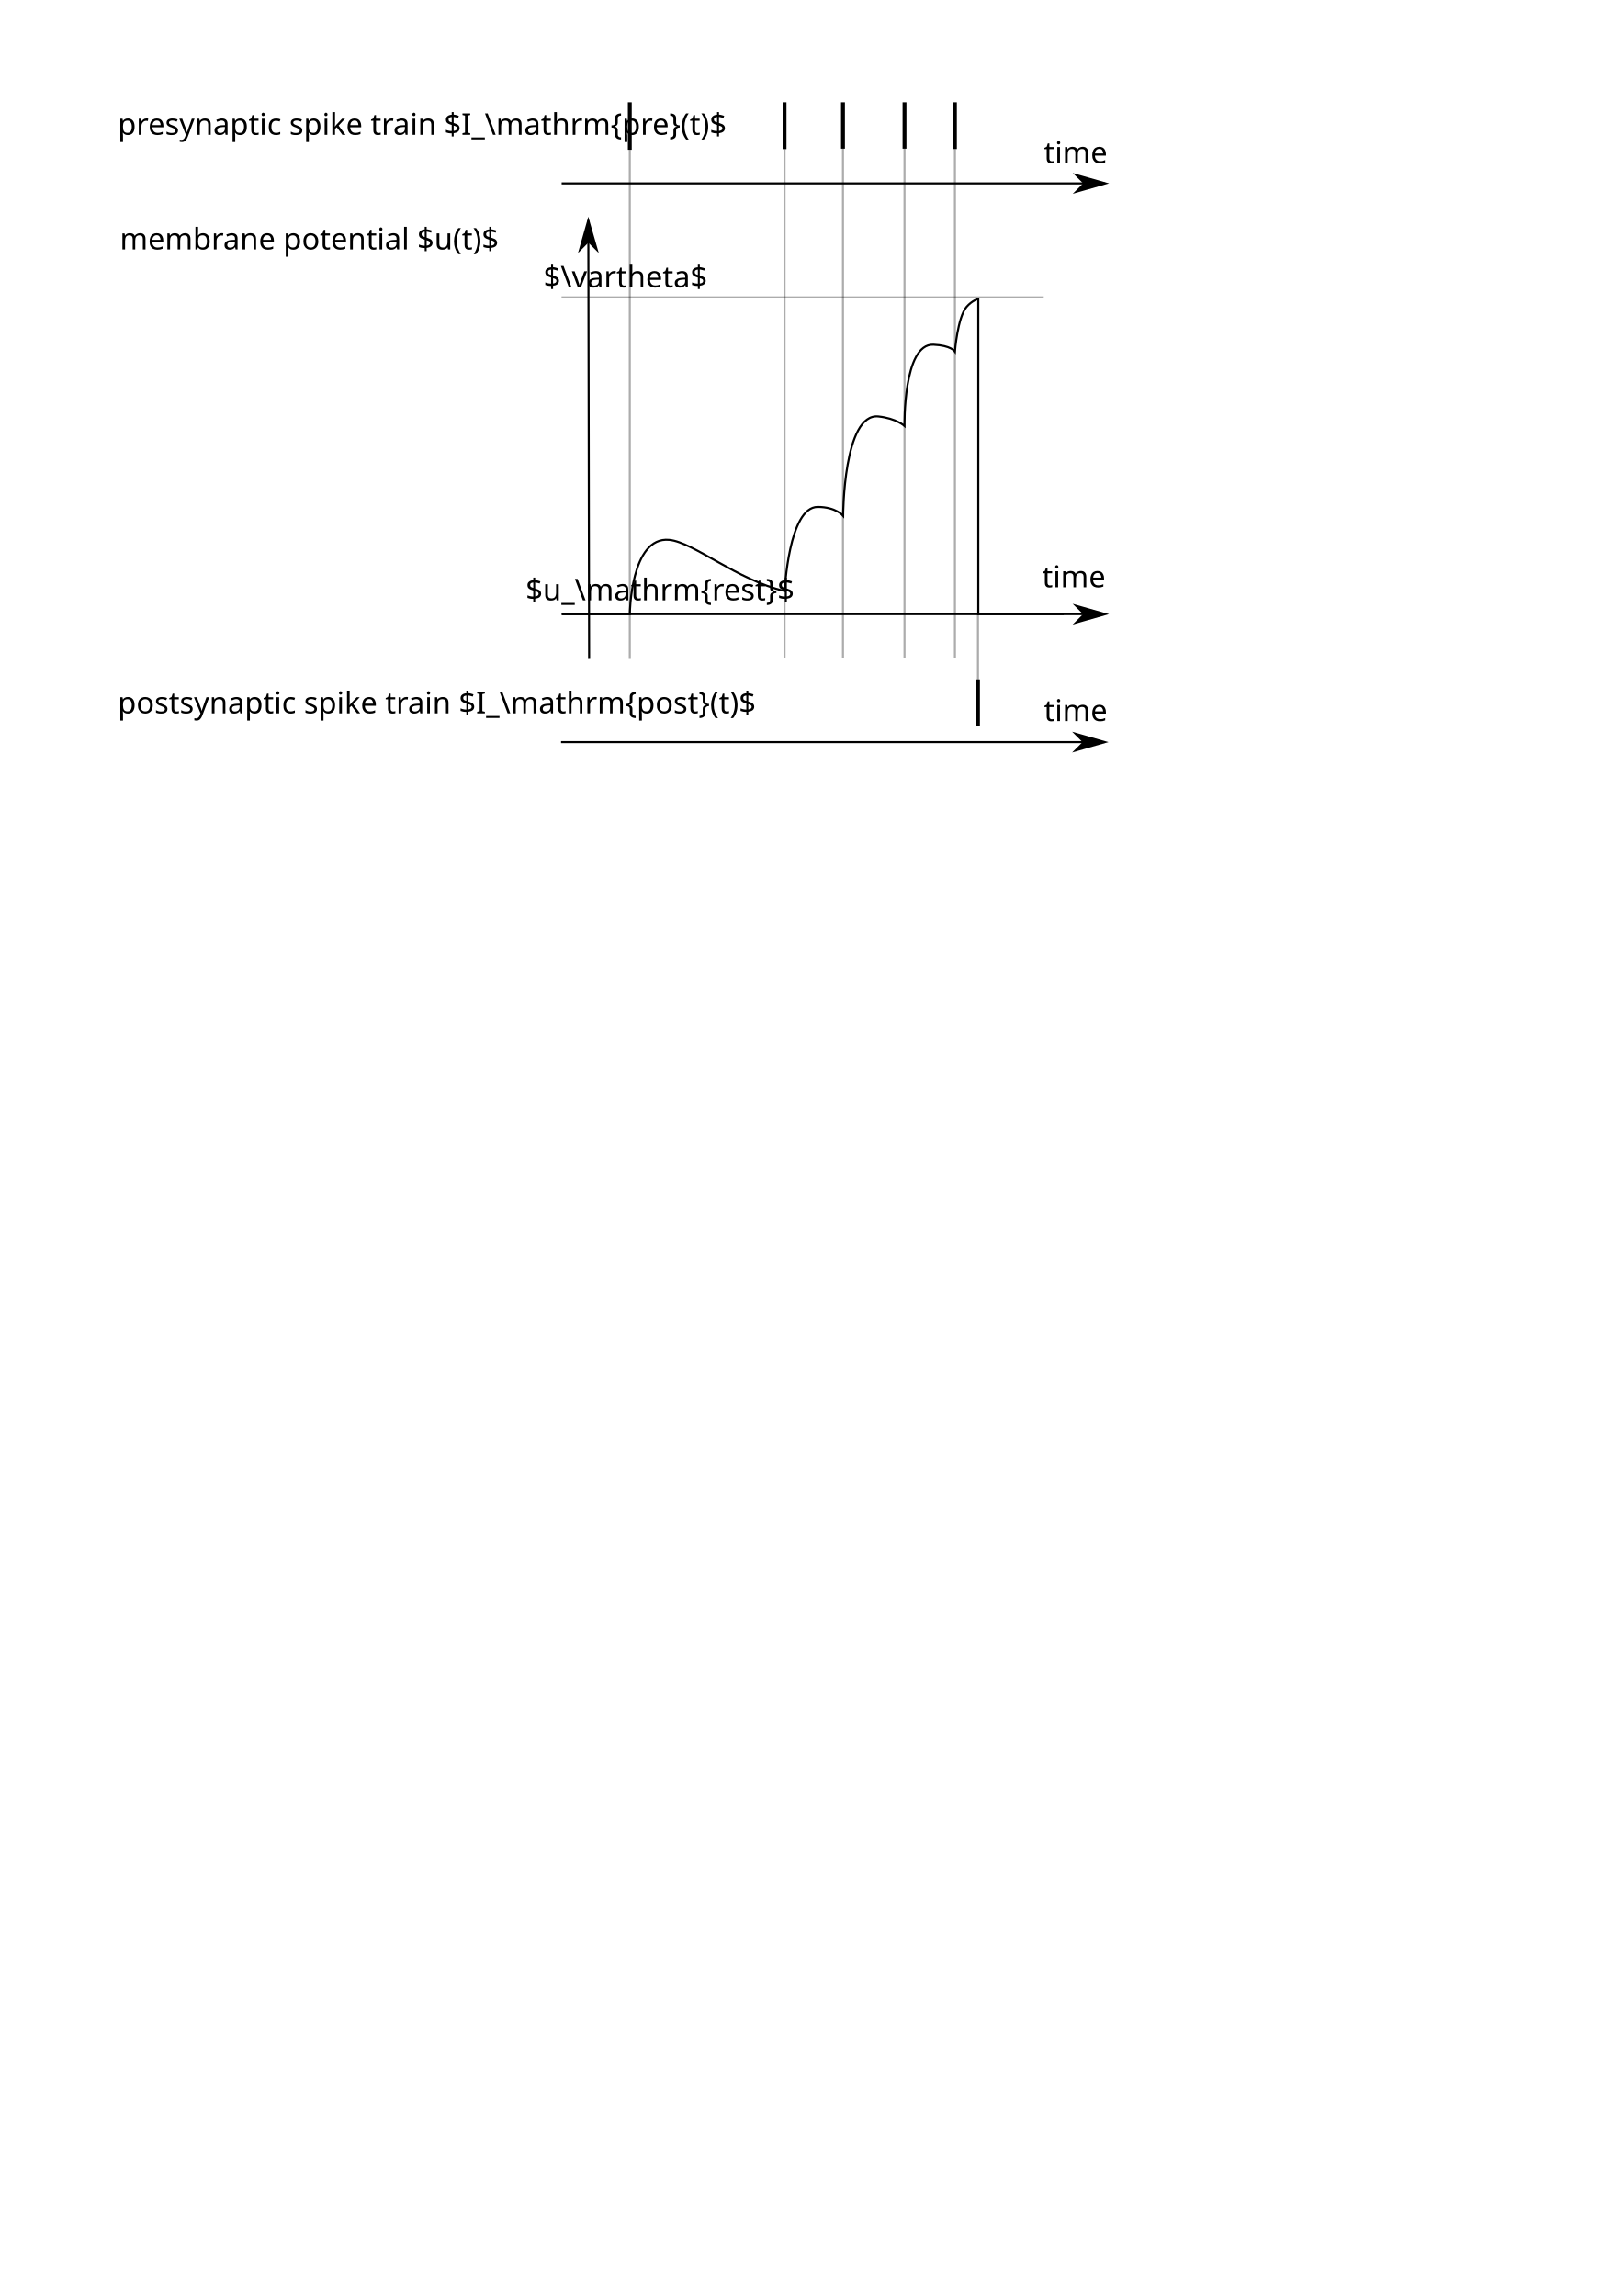
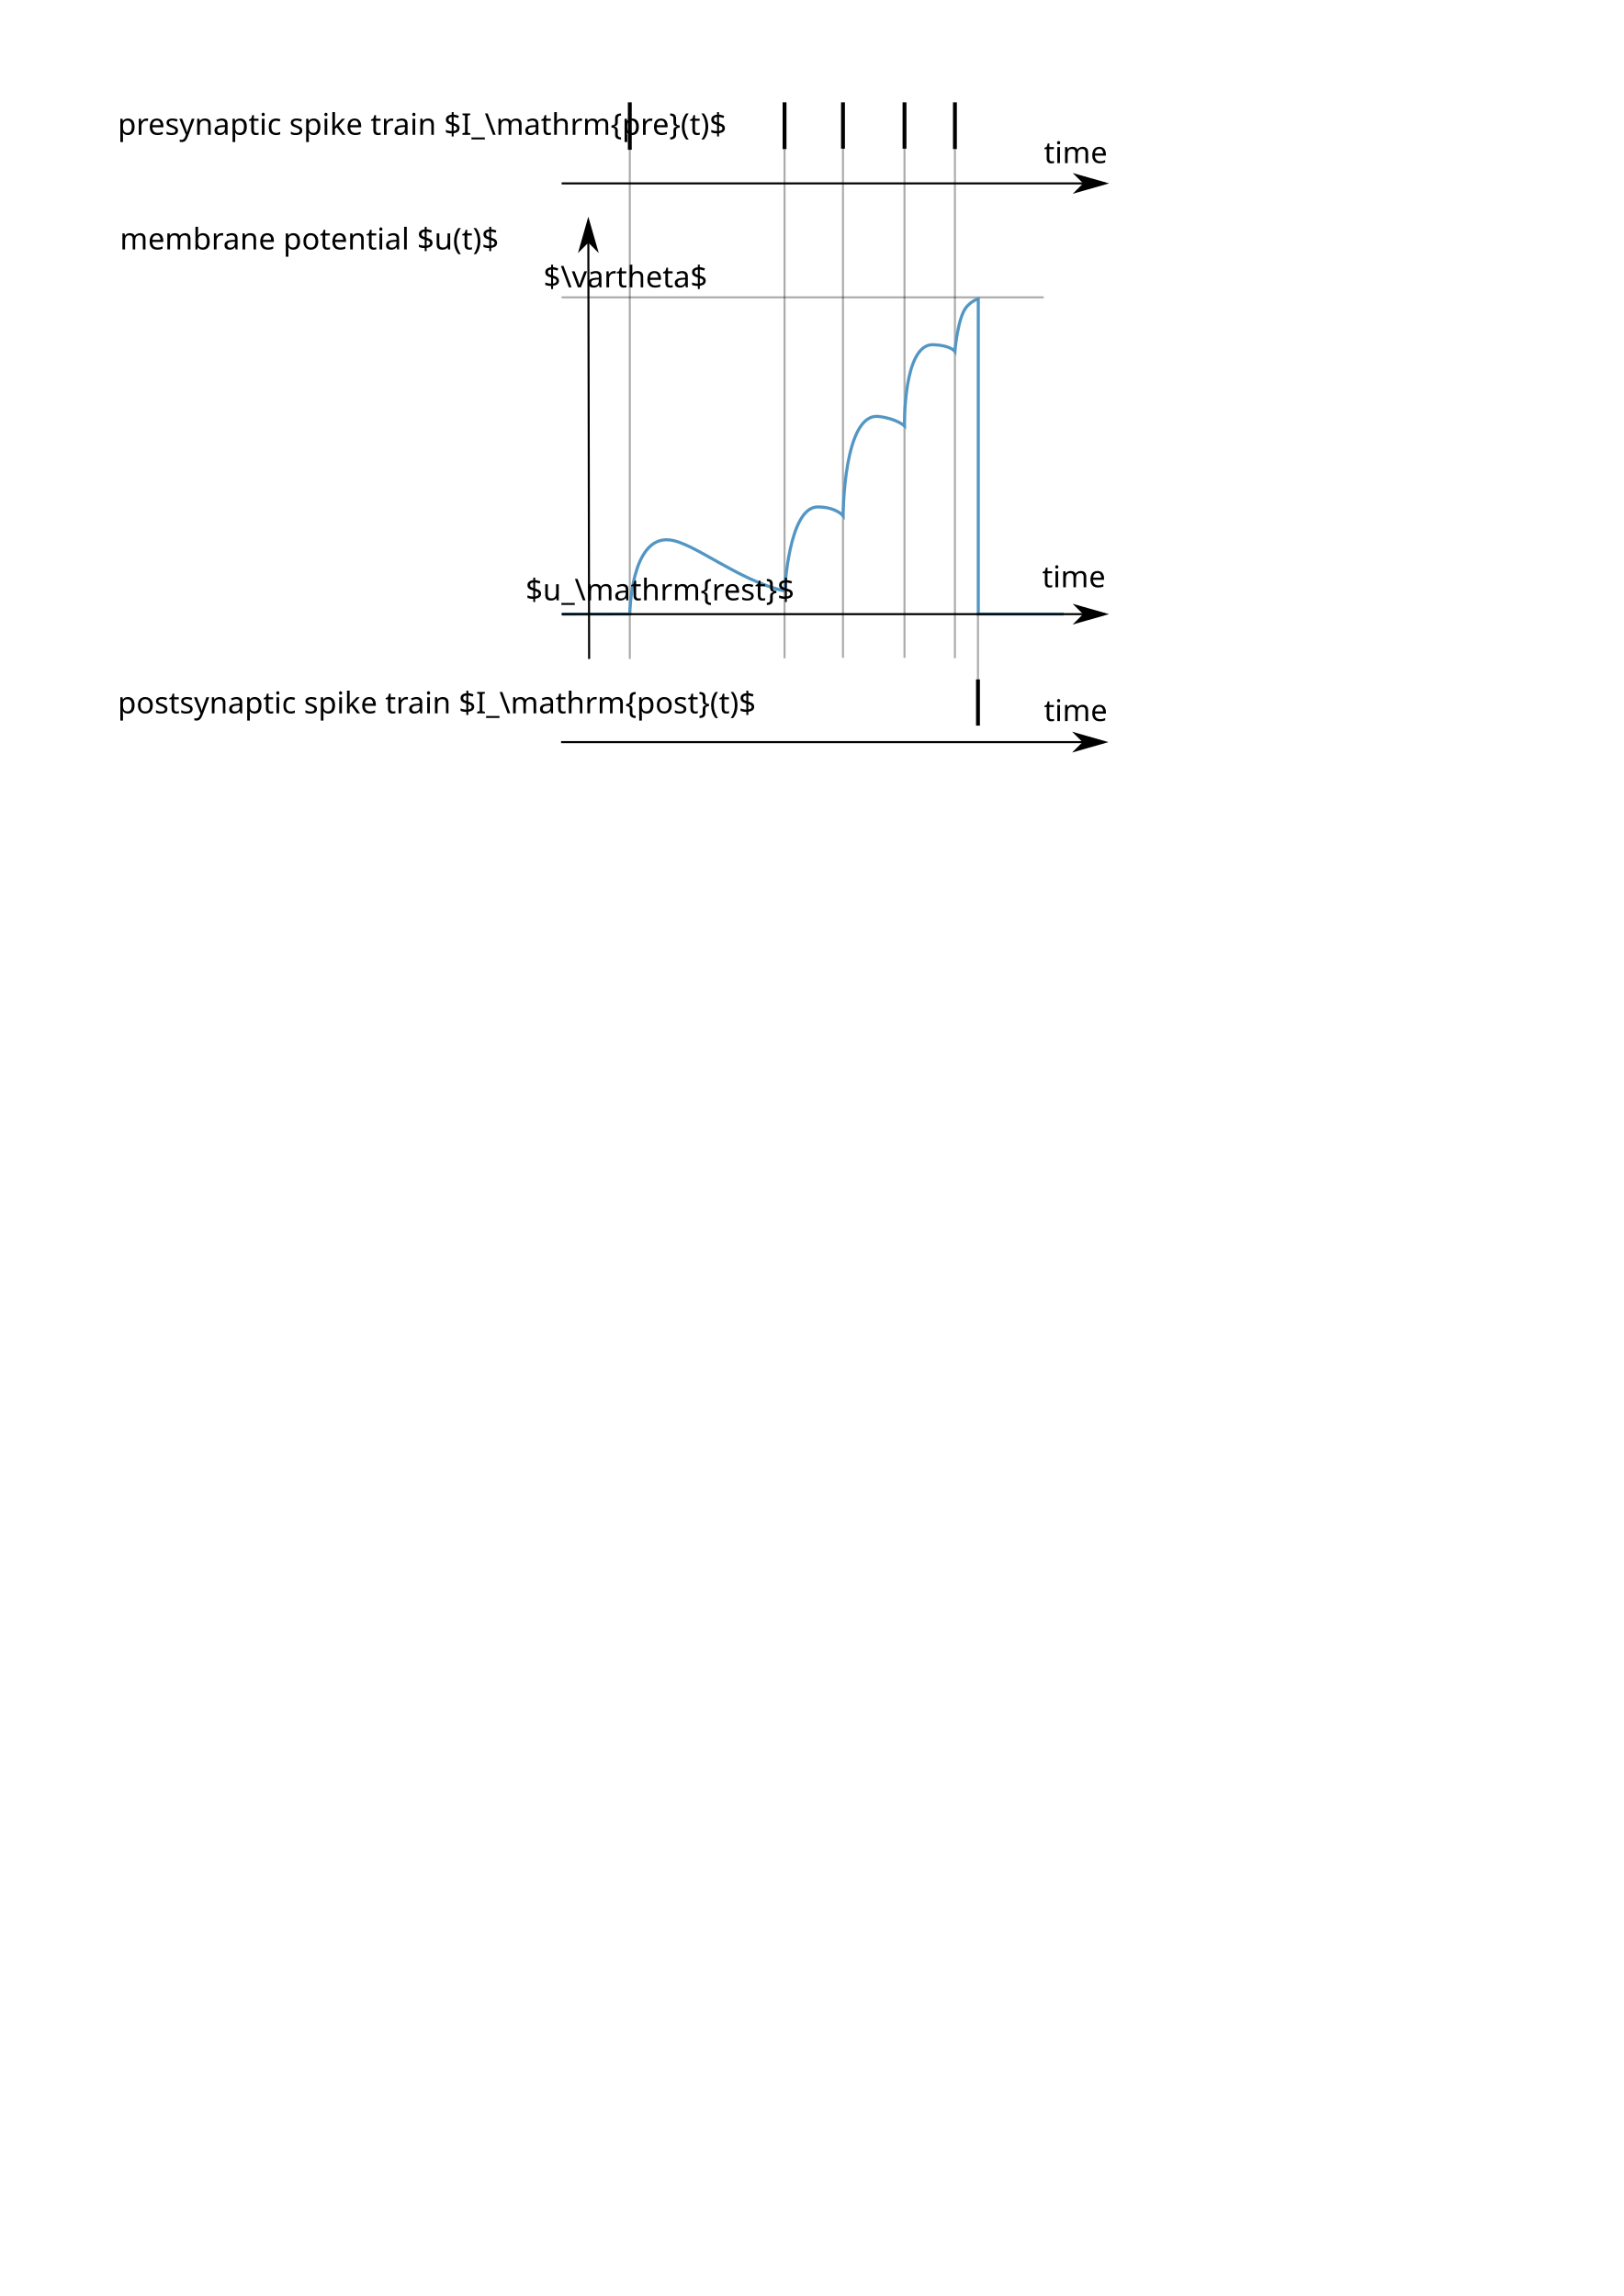
<svg xmlns="http://www.w3.org/2000/svg" width="210mm" height="297mm" viewBox="0 0 210 297" version="1.1" id="svg8">
  <defs id="defs2">
    <marker orient="auto" refY="0.0" refX="0.0" id="Arrow1Lend" style="overflow:visible;">
      <path id="path4492" d="M 0.0,0.0 L 5.0,-5.0 L -12.5,0.0 L 5.0,5.0 L 0.0,0.0 z " style="fill-rule:evenodd;stroke:#000000;stroke-width:1pt;stroke-opacity:1;fill:#000000;fill-opacity:1" transform="scale(0.8) rotate(180) translate(12.5,0)" />
    </marker>
    <marker orient="auto" refY="0" refX="0" id="Arrow1Lend-0" style="overflow:visible">
      <path id="path4492-7" d="M 0,0 5,-5 -12.5,0 5,5 Z" style="fill:#000000;fill-opacity:1;fill-rule:evenodd;stroke:#000000;stroke-width:1pt;stroke-opacity:1" transform="matrix(-0.8,0,0,-0.8,-10,0)" />
    </marker>
    <marker orient="auto" refY="0" refX="0" id="Arrow1Lend-6" style="overflow:visible">
      <path id="path4492-0" d="M 0,0 5,-5 -12.5,0 5,5 Z" style="fill:#000000;fill-opacity:1;fill-rule:evenodd;stroke:#000000;stroke-width:1pt;stroke-opacity:1" transform="matrix(-0.8,0,0,-0.8,-10,0)" />
    </marker>
    <marker orient="auto" refY="0" refX="0" id="Arrow1Lend-63" style="overflow:visible">
      <path id="path4492-3" d="M 0,0 5,-5 -12.5,0 5,5 Z" style="fill:#000000;fill-opacity:1;fill-rule:evenodd;stroke:#000000;stroke-width:1pt;stroke-opacity:1" transform="matrix(-0.8,0,0,-0.8,-10,0)" />
    </marker>
  </defs>
  <g id="layer1">
    <path style="fill:none;stroke:#000000;stroke-width:0.265px;stroke-linecap:butt;stroke-linejoin:miter;stroke-opacity:0.328" d="M 134.993,38.464 H 72.627" id="path5938" />
    <path style="fill:none;stroke:#000000;stroke-width:0.265px;stroke-linecap:butt;stroke-linejoin:miter;stroke-opacity:0.328" d="M 81.454,85.239 V 19.376" id="path6207" />
    <path style="fill:none;stroke:#000000;stroke-width:0.265px;stroke-linecap:butt;stroke-linejoin:miter;stroke-opacity:0.328" d="M 101.468,85.154 V 19.291" id="path6207-8" />
    <path style="fill:none;stroke:#000000;stroke-width:0.265px;stroke-linecap:butt;stroke-linejoin:miter;stroke-opacity:0.328" d="M 109.027,85.097 V 19.235" id="path6207-8-2" />
    <path style="fill:none;stroke:#000000;stroke-width:0.265px;stroke-linecap:butt;stroke-linejoin:miter;stroke-opacity:0.328" d="M 116.984,85.097 V 19.235" id="path6207-8-2-0" />
    <path style="fill:none;stroke:#000000;stroke-width:0.265px;stroke-linecap:butt;stroke-linejoin:miter;stroke-opacity:0.328" d="M 123.504,85.144 V 19.282" id="path6207-8-2-7" />
-     <path style="fill:none;stroke:#000000;stroke-width:0.265;stroke-linecap:butt;stroke-linejoin:miter;stroke-miterlimit:4;stroke-dasharray:none;stroke-opacity:1;marker-end:url(#Arrow1Lend)" d="M 72.63,79.443 H 142.922" id="path4487" />
-     <path style="fill:none;stroke:#000000;stroke-width:0.265;stroke-linecap:butt;stroke-linejoin:miter;stroke-miterlimit:8;stroke-dasharray:none;stroke-opacity:1" d="m 72.697,79.443 8.757,-0.015 c 0,0 0.098,-10.074 5.103,-9.591 3.165,0.305 8.805,5.213 14.93,6.615 0,0 0.506,-10.883 4.275,-10.877 2.361,0.004 3.284,1.144 3.284,1.144 0,0 0.032,-13.348 4.585,-12.846 2.291,0.253 3.352,1.224 3.352,1.224 0,0 -0.192,-10.678 3.741,-10.51 2.26,0.097 2.779,0.871 2.779,0.871 0,0 0.349,-4.396 1.499,-5.752 0.707,-0.832 1.524,-1.052 1.524,-1.052 v 40.774 h 11.056" id="path4771" />
+     <path style="fill:none;stroke:#5296c4;stroke-width:0.4;stroke-linecap:butt;stroke-linejoin:miter;stroke-miterlimit:8;stroke-dasharray:none;stroke-opacity:1" d="m 72.697,79.443 8.757,-0.015 c 0,0 0.098,-10.074 5.103,-9.591 3.165,0.305 8.805,5.213 14.93,6.615 0,0 0.506,-10.883 4.275,-10.877 2.361,0.004 3.284,1.144 3.284,1.144 0,0 0.032,-13.348 4.585,-12.846 2.291,0.253 3.352,1.224 3.352,1.224 0,0 -0.192,-10.678 3.741,-10.51 2.26,0.097 2.779,0.871 2.779,0.871 0,0 0.349,-4.396 1.499,-5.752 0.707,-0.832 1.524,-1.052 1.524,-1.052 v 40.774 h 11.056" id="path4771" />
    <path style="fill:none;stroke:#000000;stroke-width:0.265;stroke-linecap:butt;stroke-linejoin:miter;stroke-miterlimit:4;stroke-dasharray:none;stroke-opacity:1;marker-end:url(#Arrow1Lend-0)" d="M 76.194,85.239 76.088,28.542" id="path4487-0" />
    <path style="fill:none;stroke:#000000;stroke-width:0.265;stroke-linecap:butt;stroke-linejoin:miter;stroke-miterlimit:4;stroke-dasharray:none;stroke-opacity:1;marker-end:url(#Arrow1Lend-6)" d="M 72.641,23.723 H 142.933" id="path4487-8" />
    <path style="fill:none;stroke:#000000;stroke-width:0.5;stroke-linecap:butt;stroke-linejoin:miter;stroke-opacity:1;stroke-miterlimit:4;stroke-dasharray:none" d="M 81.454,19.376 V 13.234" id="path6294" />
    <path style="fill:none;stroke:#000000;stroke-width:0.5;stroke-linecap:butt;stroke-linejoin:miter;stroke-opacity:1;stroke-miterlimit:4;stroke-dasharray:none" d="M 101.468,19.291 V 13.234" id="path6296" />
    <path style="fill:none;stroke:#000000;stroke-width:0.5;stroke-linecap:butt;stroke-linejoin:miter;stroke-opacity:1;stroke-miterlimit:4;stroke-dasharray:none" d="M 109.027,19.235 V 13.234" id="path6298" />
    <path style="fill:none;stroke:#000000;stroke-width:0.5;stroke-linecap:butt;stroke-linejoin:miter;stroke-opacity:1;stroke-miterlimit:4;stroke-dasharray:none" d="M 116.984,19.235 V 13.234" id="path6300" />
    <path style="fill:none;stroke:#000000;stroke-width:0.5;stroke-linecap:butt;stroke-linejoin:miter;stroke-opacity:1;stroke-miterlimit:4;stroke-dasharray:none" d="M 123.504,19.282 V 13.234" id="path6302" />
    <path style="fill:none;stroke:#000000;stroke-width:0.265;stroke-linecap:butt;stroke-linejoin:miter;stroke-miterlimit:4;stroke-dasharray:none;stroke-opacity:1;marker-end:url(#Arrow1Lend-63)" d="M 72.564,95.997 H 142.856" id="path4487-5" />
    <path style="fill:none;stroke:#000000;stroke-width:0.5;stroke-linecap:butt;stroke-linejoin:miter;stroke-miterlimit:4;stroke-dasharray:none;stroke-opacity:1" d="M 126.485,93.863 V 87.883" id="path6522" />
    <path style="fill:none;stroke:#000000;stroke-width:0.265px;stroke-linecap:butt;stroke-linejoin:miter;stroke-opacity:0.329" d="M 126.485,90 V 79.242" id="path6524" />
    <text xml:space="preserve" style="font-style:normal;font-variant:normal;font-weight:normal;font-stretch:normal;font-size:3.881px;line-height:1.25;font-family:sans-serif;-inkscape-font-specification:'sans-serif, Normal';font-variant-ligatures:normal;font-variant-caps:normal;font-variant-numeric:normal;font-feature-settings:normal;text-align:start;letter-spacing:0px;word-spacing:0px;writing-mode:lr-tb;text-anchor:start;fill:#000000;fill-opacity:1;stroke:none;stroke-width:0.265" x="134.776" y="75.968" id="text6528">
      <tspan id="tspan6526" x="134.776" y="75.968" style="font-style:normal;font-variant:normal;font-weight:normal;font-stretch:normal;font-size:3.881px;font-family:sans-serif;-inkscape-font-specification:'sans-serif, Normal';font-variant-ligatures:normal;font-variant-caps:normal;font-variant-numeric:normal;font-feature-settings:normal;text-align:start;writing-mode:lr-tb;text-anchor:start;stroke-width:0.265">time</tspan>
    </text>
    <text xml:space="preserve" style="font-style:normal;font-variant:normal;font-weight:normal;font-stretch:normal;font-size:3.881px;line-height:1.25;font-family:sans-serif;-inkscape-font-specification:'sans-serif, Normal';font-variant-ligatures:normal;font-variant-caps:normal;font-variant-numeric:normal;font-feature-settings:normal;text-align:start;letter-spacing:0px;word-spacing:0px;writing-mode:lr-tb;text-anchor:start;fill:#000000;fill-opacity:1;stroke:none;stroke-width:0.265" x="135.015" y="93.272" id="text6528-8">
      <tspan id="tspan6526-5" x="135.015" y="93.272" style="font-style:normal;font-variant:normal;font-weight:normal;font-stretch:normal;font-size:3.881px;font-family:sans-serif;-inkscape-font-specification:'sans-serif, Normal';font-variant-ligatures:normal;font-variant-caps:normal;font-variant-numeric:normal;font-feature-settings:normal;text-align:start;writing-mode:lr-tb;text-anchor:start;stroke-width:0.265">time</tspan>
    </text>
    <text xml:space="preserve" style="font-style:normal;font-variant:normal;font-weight:normal;font-stretch:normal;font-size:3.881px;line-height:1.25;font-family:sans-serif;-inkscape-font-specification:'sans-serif, Normal';font-variant-ligatures:normal;font-variant-caps:normal;font-variant-numeric:normal;font-feature-settings:normal;text-align:start;letter-spacing:0px;word-spacing:0px;writing-mode:lr-tb;text-anchor:start;fill:#000000;fill-opacity:1;stroke:none;stroke-width:0.265" x="135.015" y="21.103" id="text6528-3">
      <tspan id="tspan6526-6" x="135.015" y="21.103" style="font-style:normal;font-variant:normal;font-weight:normal;font-stretch:normal;font-size:3.881px;font-family:sans-serif;-inkscape-font-specification:'sans-serif, Normal';font-variant-ligatures:normal;font-variant-caps:normal;font-variant-numeric:normal;font-feature-settings:normal;text-align:start;writing-mode:lr-tb;text-anchor:start;stroke-width:0.265">time</tspan>
    </text>
    <text xml:space="preserve" style="font-style:normal;font-variant:normal;font-weight:normal;font-stretch:normal;font-size:3.881px;line-height:1.25;font-family:sans-serif;-inkscape-font-specification:'sans-serif, Normal';font-variant-ligatures:normal;font-variant-caps:normal;font-variant-numeric:normal;font-feature-settings:normal;text-align:start;letter-spacing:0px;word-spacing:0px;writing-mode:lr-tb;text-anchor:start;fill:#000000;fill-opacity:1;stroke:none;stroke-width:0.265" x="15.234" y="17.436" id="text6560">
      <tspan id="tspan6558" x="15.234" y="17.436" style="font-style:normal;font-variant:normal;font-weight:normal;font-stretch:normal;font-size:3.881px;font-family:sans-serif;-inkscape-font-specification:'sans-serif, Normal';font-variant-ligatures:normal;font-variant-caps:normal;font-variant-numeric:normal;font-feature-settings:normal;text-align:start;writing-mode:lr-tb;text-anchor:start;stroke-width:0.265">presynaptic spike train $I_\mathrm{pre}(t)$</tspan>
    </text>
    <text xml:space="preserve" style="font-style:normal;font-weight:normal;font-size:10.583px;line-height:1.25;font-family:sans-serif;letter-spacing:0px;word-spacing:0px;fill:#000000;fill-opacity:1;stroke:none;stroke-width:0.265" x="15.502" y="32.27" id="text6566">
      <tspan id="tspan6564" x="15.502" y="32.27" style="font-style:normal;font-variant:normal;font-weight:normal;font-stretch:normal;font-size:3.881px;font-family:sans-serif;-inkscape-font-specification:'sans-serif, Normal';font-variant-ligatures:normal;font-variant-caps:normal;font-variant-numeric:normal;font-feature-settings:normal;text-align:start;writing-mode:lr-tb;text-anchor:start;stroke-width:0.265">membrane potential $u(t)$</tspan>
    </text>
    <text xml:space="preserve" style="font-style:normal;font-weight:normal;font-size:10.583px;line-height:1.25;font-family:sans-serif;letter-spacing:0px;word-spacing:0px;fill:#000000;fill-opacity:1;stroke:none;stroke-width:0.265" x="15.234" y="92.272" id="text6570">
      <tspan id="tspan6568" x="15.234" y="92.272" style="font-style:normal;font-variant:normal;font-weight:normal;font-stretch:normal;font-size:3.881px;font-family:sans-serif;-inkscape-font-specification:'sans-serif, Normal';font-variant-ligatures:normal;font-variant-caps:normal;font-variant-numeric:normal;font-feature-settings:normal;text-align:start;writing-mode:lr-tb;text-anchor:start;stroke-width:0.265">postsynaptic spike train $I_\mathrm{post}(t)$</tspan>
    </text>
    <text xml:space="preserve" style="font-style:normal;font-weight:normal;font-size:10.583px;line-height:1.25;font-family:sans-serif;letter-spacing:0px;word-spacing:0px;fill:#000000;fill-opacity:1;stroke:none;stroke-width:0.265" x="70.294" y="37.17" id="text6574">
      <tspan id="tspan6572" x="70.294" y="37.17" style="font-style:normal;font-variant:normal;font-weight:normal;font-stretch:normal;font-size:3.881px;font-family:sans-serif;-inkscape-font-specification:'sans-serif, Normal';font-variant-ligatures:normal;font-variant-caps:normal;font-variant-numeric:normal;font-feature-settings:normal;text-align:start;writing-mode:lr-tb;text-anchor:start;stroke-width:0.265">$\vartheta$</tspan>
    </text>
    <text xml:space="preserve" style="font-style:normal;font-weight:normal;font-size:10.583px;line-height:1.25;font-family:sans-serif;letter-spacing:0px;word-spacing:0px;fill:#000000;fill-opacity:1;stroke:none;stroke-width:0.265" x="67.984" y="77.654" id="text6578">
      <tspan id="tspan6576" x="67.984" y="77.654" style="font-style:normal;font-variant:normal;font-weight:normal;font-stretch:normal;font-size:3.881px;font-family:sans-serif;-inkscape-font-specification:'sans-serif, Normal';font-variant-ligatures:normal;font-variant-caps:normal;font-variant-numeric:normal;font-feature-settings:normal;text-align:start;writing-mode:lr-tb;text-anchor:start;stroke-width:0.265">$u_\mathrm{rest}$</tspan>
    </text>
+     <path style="fill:none;stroke:#000000;stroke-width:0.265;stroke-linecap:butt;stroke-linejoin:miter;stroke-miterlimit:4;stroke-dasharray:none;stroke-opacity:1;marker-end:url(#Arrow1Lend)" d="M 72.63,79.443 H 142.922" id="path4487" />
  </g>
</svg>
